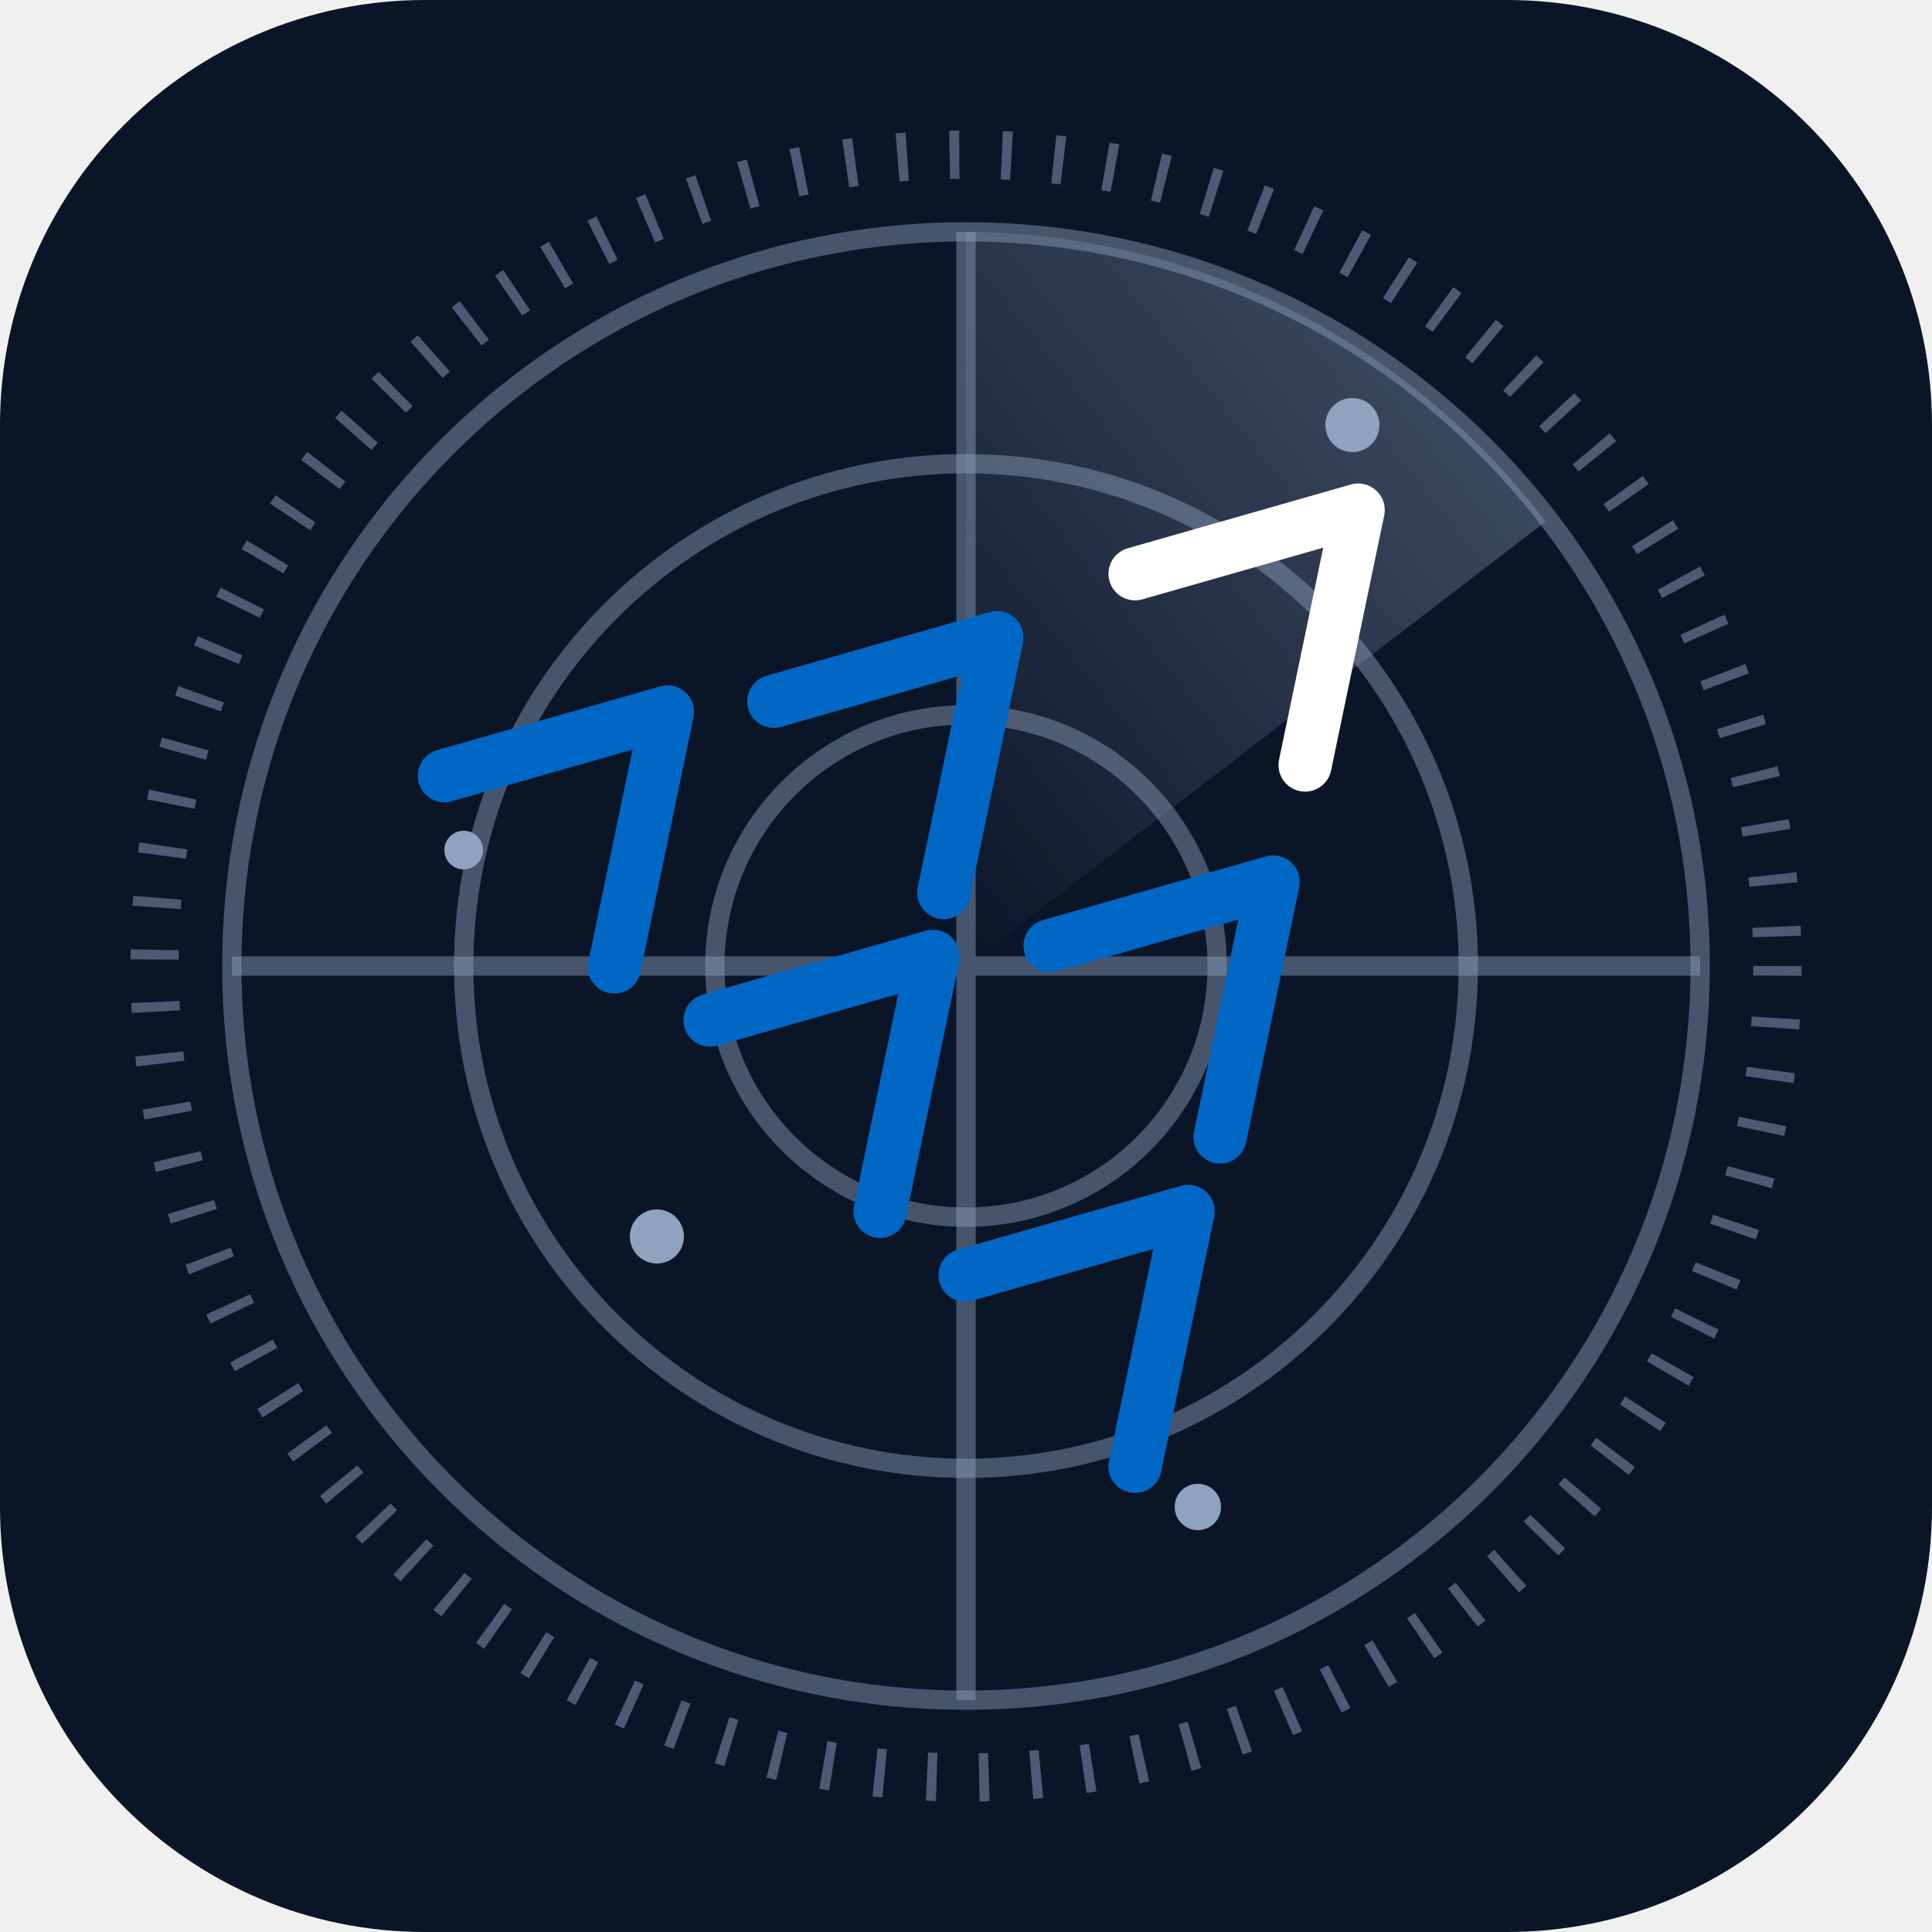
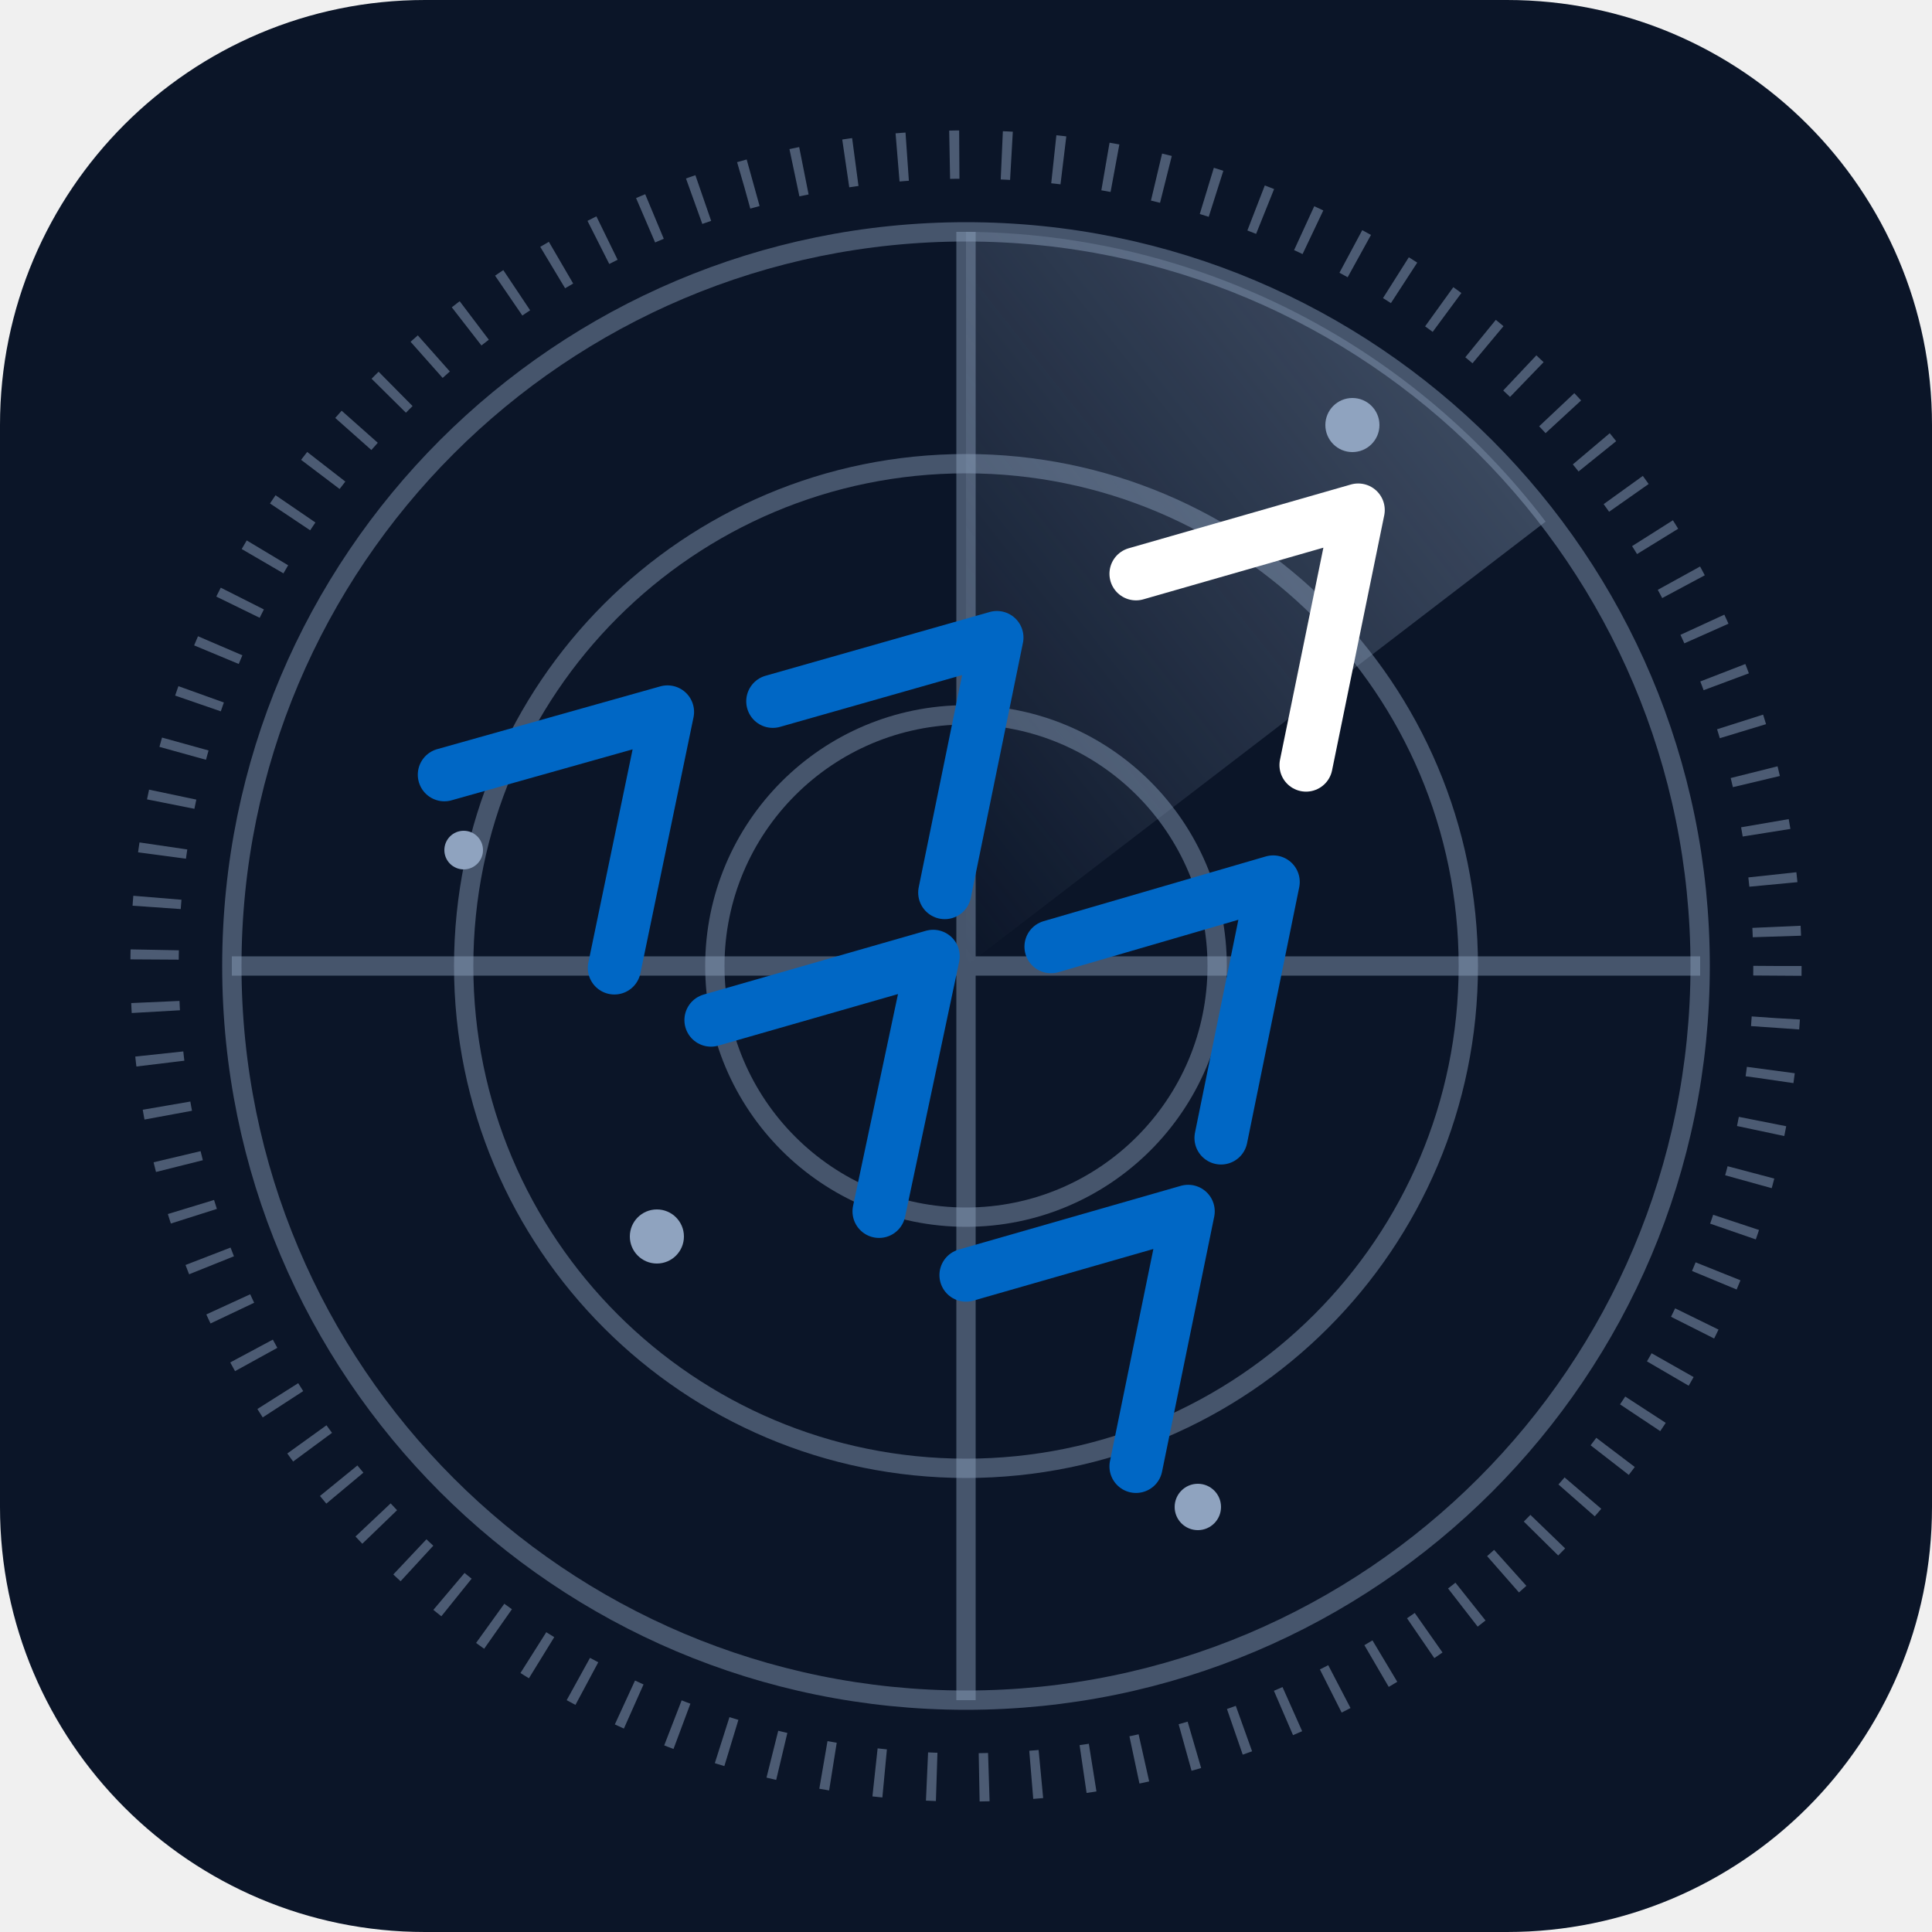
<svg xmlns="http://www.w3.org/2000/svg" viewBox="0 0 100 100" role="img">
  <rect width="100" height="100" rx="22" fill="#0B1528" />
  <defs>
    <linearGradient id="s" x1="0" y1="1" x2="1" y2="0">
      <stop offset="0" stop-color="#8FA3BF" stop-opacity="0" />
      <stop offset="1" stop-color="#8FA3BF" stop-opacity=".45" />
    </linearGradient>
  </defs>
  <g fill="none" stroke="#8FA3BF" stroke-opacity=".45">
    <circle cx="50" cy="50" r="38" />
    <circle cx="50" cy="50" r="26" />
    <circle cx="50" cy="50" r="13" />
    <path d="M12 50H88M50 12V88" />
  </g>
  <circle cx="50" cy="50" r="42" fill="none" stroke="#8FA3BF" stroke-width="2.5" stroke-dasharray="0.5 2.2" stroke-opacity=".5" />
  <path d="M50 50L50 12A38 38 0 0 1 80 27Z" fill="url(#s)" />
  <g fill="#8FA3BF">
    <circle cx="70" cy="22" r="1.4" />
    <circle cx="34" cy="64" r="1.4" />
    <circle cx="62" cy="78" r="1.2" />
    <circle cx="24" cy="44" r="1" />
  </g>
-   <g transform="translate(23 22) scale(0.55)" fill="none" stroke-linecap="round" stroke-linejoin="round" stroke-width="5">
-     <path d="M65 14L86 8L81 32" stroke="#fff" />
-     <path d="M31 26L52 20L47 44" stroke="#0067C5" />
-     <path d="M0 33L21 27L16 51" stroke="#0067C5" />
-     <path d="M57 49L78 43L73 67" stroke="#0067C5" />
-     <path d="M25 56L46 50L41 74" stroke="#0067C5" />
-     <path d="M49 80L70 74L65 98" stroke="#0067C5" />
+   <g fill="none" stroke-linecap="round" stroke-linejoin="round" stroke-width="2.75">
+     <path d="M58.8 29.7L70.3 26.4L67.6 39.6" stroke="#fff" />
+     <path d="M40.0 36.3L51.6 33.0L48.9 46.2" stroke="#0067C5" />
+     <path d="M23.0 40.1L34.55 36.85L31.8 50.1" stroke="#0067C5" />
+     <path d="M54.4 49.0L65.9 45.65L63.2 58.9" stroke="#0067C5" />
+     <path d="M36.8 52.8L48.3 49.5L45.5 62.7" stroke="#0067C5" />
+     <path d="M50.0 66.0L61.5 62.7L58.8 75.9" stroke="#0067C5" />
  </g>
</svg>
